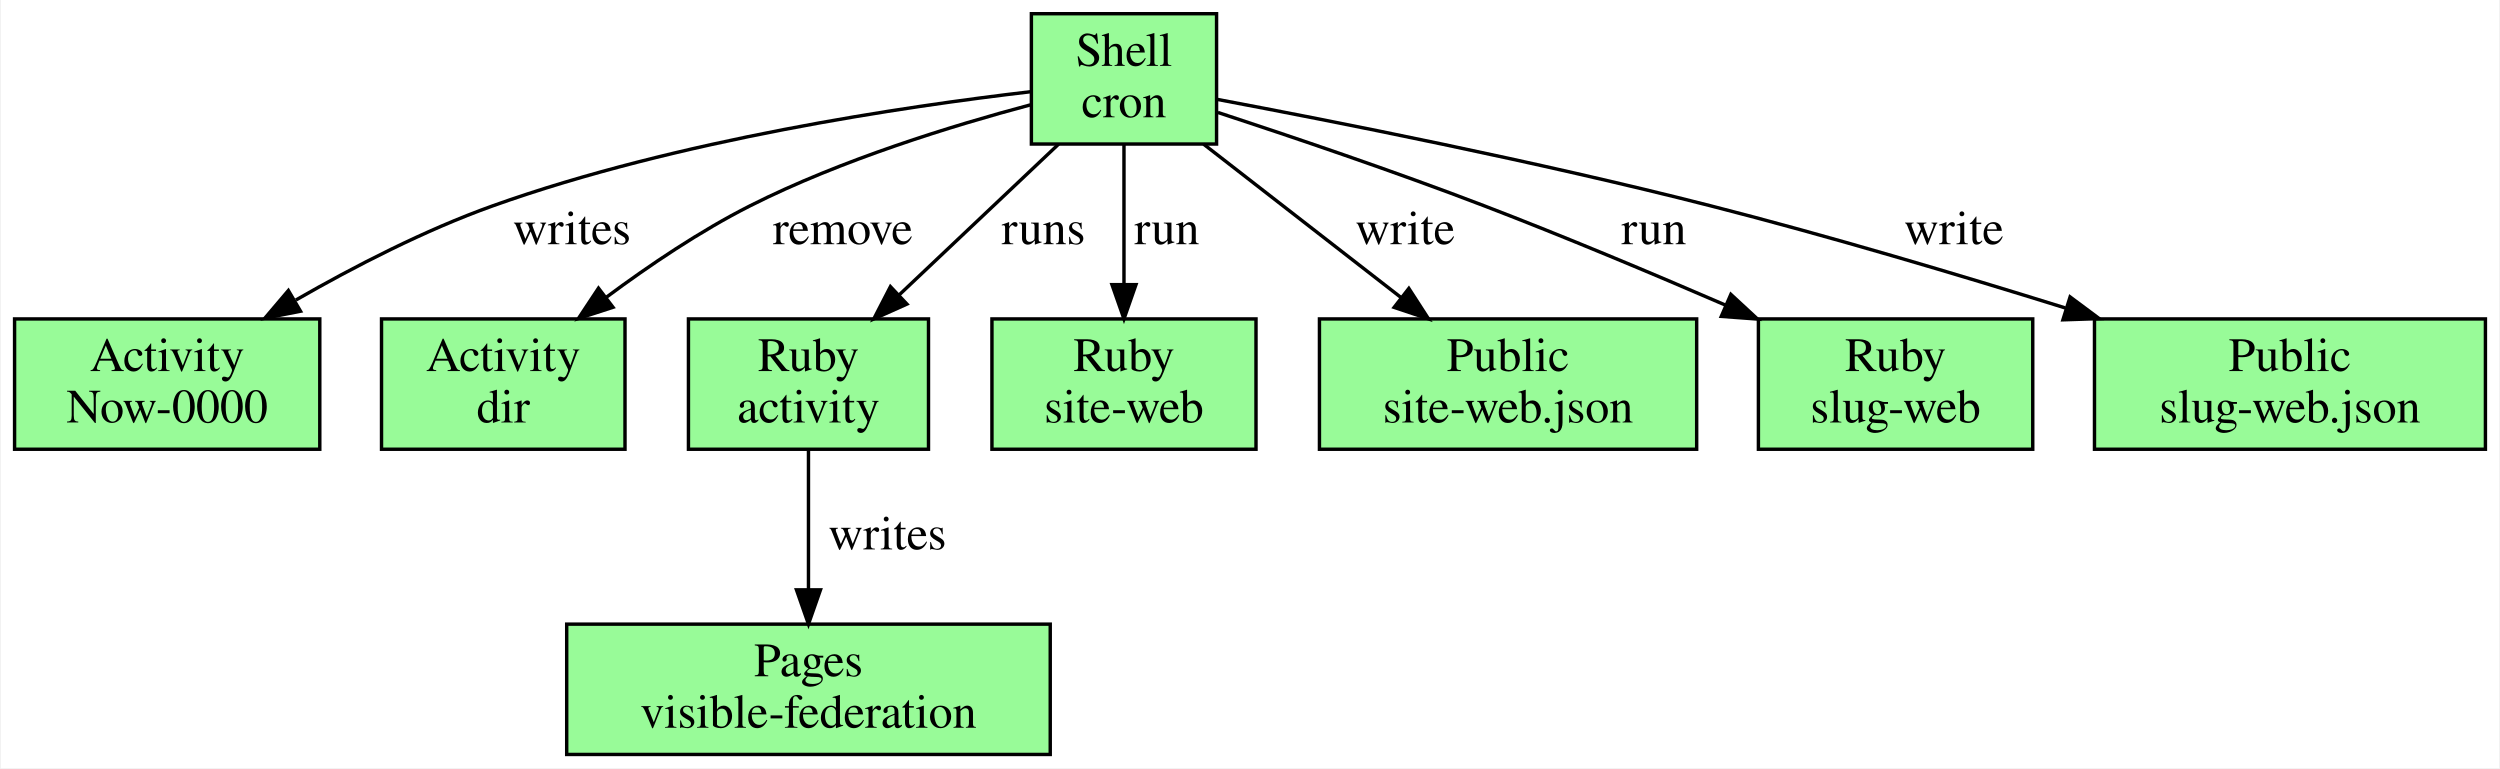
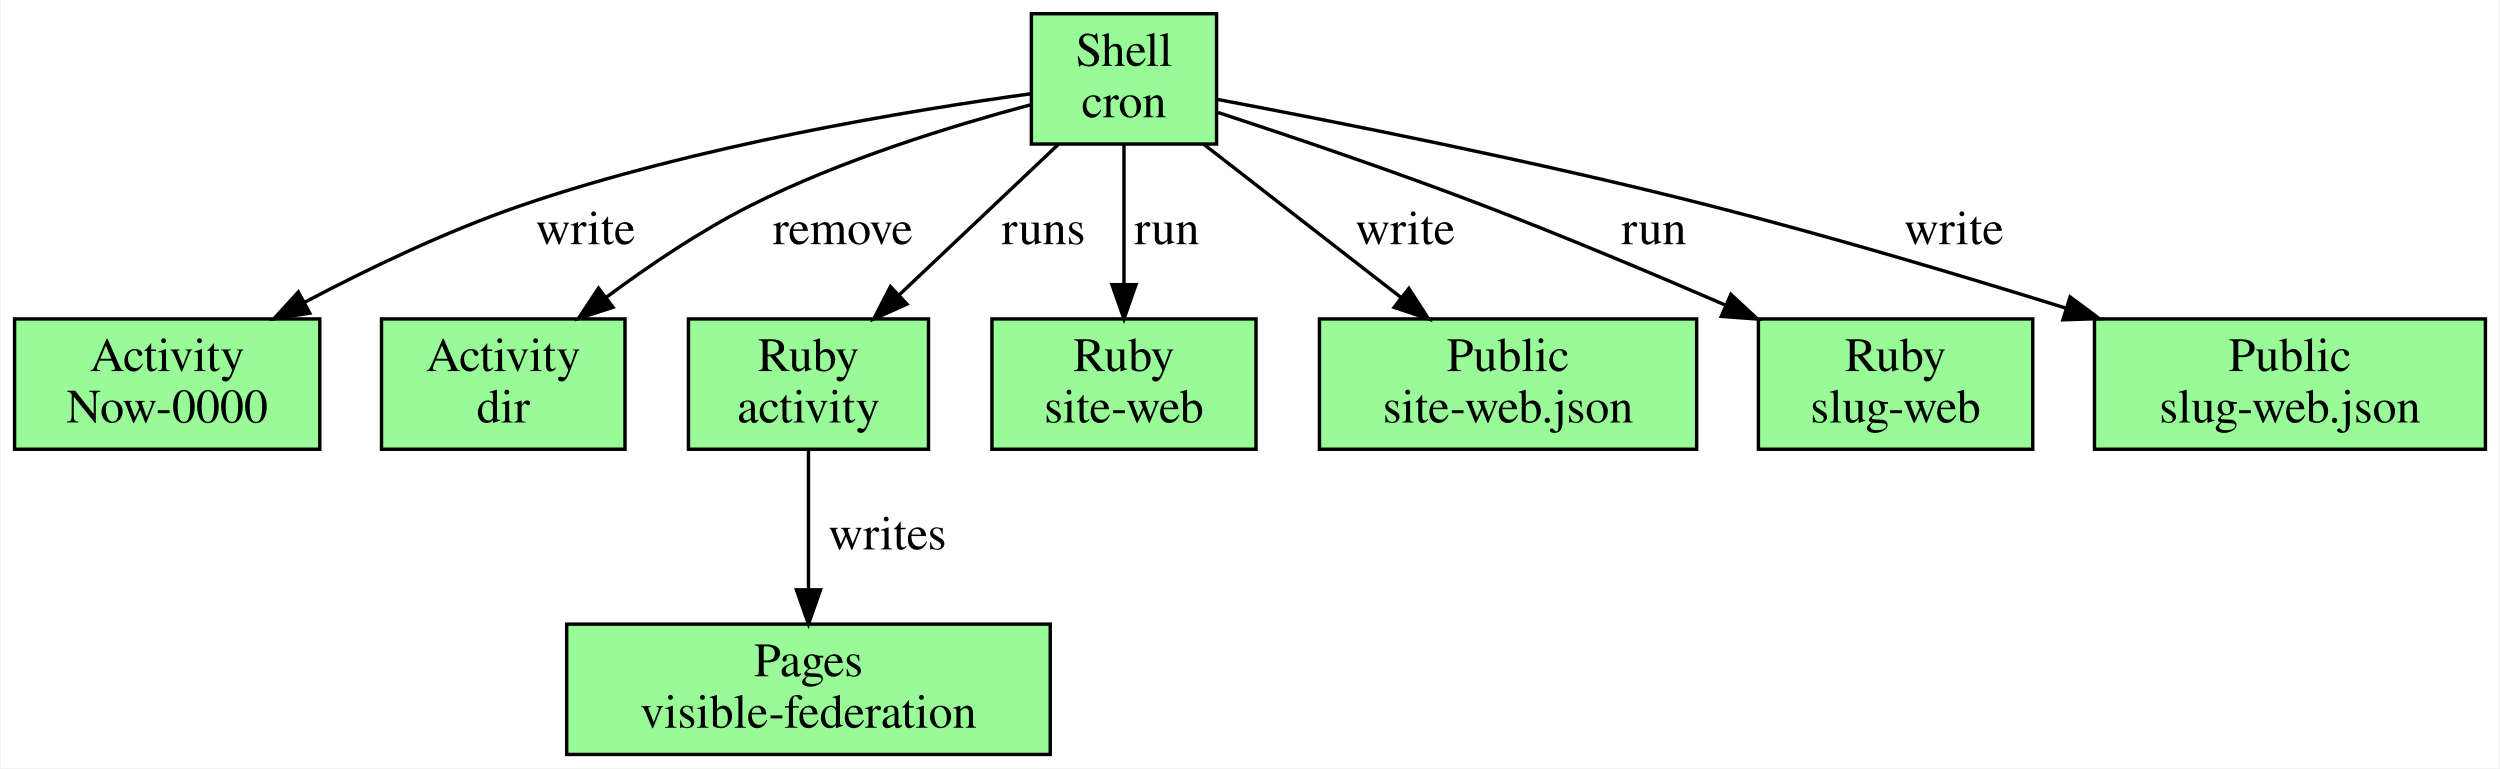
<svg xmlns="http://www.w3.org/2000/svg" width="729pt" height="224pt" viewBox="0.00 0.00 728.50 224.00">
  <g id="graph0" class="graph" transform="scale(1 1) rotate(0) translate(4 220)">
    <polygon fill="white" stroke="transparent" points="-4,4 -4,-220 724.5,-220 724.5,4 -4,4" />
    <g id="node1" class="node">
      <polygon fill="palegreen" stroke="black" points="350.5,-216 296.5,-216 296.5,-178 350.5,-178 350.5,-216" />
      <text text-anchor="middle" x="323.5" y="-200.8" font-family="Times,serif" font-size="14.00">Shell</text>
      <text text-anchor="middle" x="323.5" y="-185.8" font-family="Times,serif" font-size="14.00">cron</text>
    </g>
    <g id="node2" class="node">
      <polygon fill="palegreen" stroke="black" points="89,-127 0,-127 0,-89 89,-89 89,-127" />
      <text text-anchor="middle" x="44.5" y="-111.8" font-family="Times,serif" font-size="14.00">Activity</text>
      <text text-anchor="middle" x="44.5" y="-96.8" font-family="Times,serif" font-size="14.00">Now-0000</text>
    </g>
    <g id="edge1" class="edge">
-       <path fill="none" stroke="black" d="M296.32,-193.26C259.81,-189 193.3,-179.21 139.5,-160 119.72,-152.94 99.02,-142.27 82.02,-132.51" />
-       <polygon fill="black" stroke="black" points="83.38,-129.25 72.98,-127.21 79.84,-135.29 83.38,-129.25" />
-       <text text-anchor="middle" x="162.5" y="-148.8" font-family="Times,serif" font-size="14.00">writes</text>
+       <path fill="none" stroke="black" d="M296.39,-192.67C261.33,-187.86 198.68,-177.57 147.5,-160 125.93,-152.59 103.09,-141.63 84.41,-131.77" />
+       <polygon fill="black" stroke="black" points="86.07,-128.69 75.6,-127.04 82.75,-134.85 86.07,-128.69" />
+       <text text-anchor="middle" x="166.5" y="-148.8" font-family="Times,serif" font-size="14.00">write</text>
    </g>
    <g id="node3" class="node">
      <polygon fill="palegreen" stroke="black" points="178,-127 107,-127 107,-89 178,-89 178,-127" />
      <text text-anchor="middle" x="142.5" y="-111.8" font-family="Times,serif" font-size="14.00">Activity</text>
      <text text-anchor="middle" x="142.5" y="-96.8" font-family="Times,serif" font-size="14.00">dir</text>
    </g>
    <g id="edge2" class="edge">
      <path fill="none" stroke="black" d="M296.18,-189.41C273.58,-183.39 241.01,-173.39 214.5,-160 199.95,-152.65 185.05,-142.6 172.61,-133.36" />
      <polygon fill="black" stroke="black" points="174.5,-130.4 164.42,-127.13 170.27,-135.97 174.5,-130.4" />
      <text text-anchor="middle" x="241.5" y="-148.8" font-family="Times,serif" font-size="14.00">remove</text>
    </g>
    <g id="node4" class="node">
      <polygon fill="palegreen" stroke="black" points="266.5,-127 196.5,-127 196.5,-89 266.5,-89 266.5,-127" />
      <text text-anchor="middle" x="231.5" y="-111.8" font-family="Times,serif" font-size="14.00">Ruby</text>
      <text text-anchor="middle" x="231.5" y="-96.8" font-family="Times,serif" font-size="14.00">activity</text>
    </g>
    <g id="edge3" class="edge">
      <path fill="none" stroke="black" d="M304.44,-177.97C290.99,-165.26 272.81,-148.06 257.96,-134.02" />
      <polygon fill="black" stroke="black" points="260.21,-131.33 250.54,-127 255.4,-136.42 260.21,-131.33" />
      <text text-anchor="middle" x="300" y="-148.8" font-family="Times,serif" font-size="14.00">runs</text>
    </g>
    <g id="node5" class="node">
      <polygon fill="palegreen" stroke="black" points="362,-127 285,-127 285,-89 362,-89 362,-127" />
      <text text-anchor="middle" x="323.5" y="-111.8" font-family="Times,serif" font-size="14.00">Ruby</text>
      <text text-anchor="middle" x="323.5" y="-96.8" font-family="Times,serif" font-size="14.00">site-web</text>
    </g>
    <g id="edge4" class="edge">
      <path fill="none" stroke="black" d="M323.5,-177.97C323.5,-166.19 323.5,-150.56 323.5,-137.16" />
      <polygon fill="black" stroke="black" points="327,-137 323.5,-127 320,-137 327,-137" />
      <text text-anchor="middle" x="336" y="-148.8" font-family="Times,serif" font-size="14.00">run</text>
    </g>
    <g id="node6" class="node">
      <polygon fill="palegreen" stroke="black" points="490.5,-127 380.5,-127 380.5,-89 490.5,-89 490.5,-127" />
      <text text-anchor="middle" x="435.5" y="-111.8" font-family="Times,serif" font-size="14.00">Public</text>
      <text text-anchor="middle" x="435.5" y="-96.8" font-family="Times,serif" font-size="14.00">site-web.json</text>
    </g>
    <g id="edge5" class="edge">
      <path fill="none" stroke="black" d="M346.71,-177.97C363.38,-165.03 386.03,-147.43 404.28,-133.25" />
      <polygon fill="black" stroke="black" points="406.57,-135.9 412.32,-127 402.28,-130.37 406.57,-135.9" />
      <text text-anchor="middle" x="405.5" y="-148.8" font-family="Times,serif" font-size="14.00">write</text>
    </g>
    <g id="node7" class="node">
      <polygon fill="palegreen" stroke="black" points="588.5,-127 508.5,-127 508.5,-89 588.5,-89 588.5,-127" />
      <text text-anchor="middle" x="548.5" y="-111.8" font-family="Times,serif" font-size="14.00">Ruby</text>
      <text text-anchor="middle" x="548.5" y="-96.8" font-family="Times,serif" font-size="14.00">slug-web</text>
    </g>
    <g id="edge6" class="edge">
      <path fill="none" stroke="black" d="M350.89,-187.21C372.19,-180.22 402.41,-170 428.5,-160 451.88,-151.04 477.47,-140.29 498.98,-130.99" />
      <polygon fill="black" stroke="black" points="500.47,-134.16 508.25,-126.96 497.68,-127.74 500.47,-134.16" />
      <text text-anchor="middle" x="478" y="-148.8" font-family="Times,serif" font-size="14.00">run</text>
    </g>
    <g id="node8" class="node">
      <polygon fill="palegreen" stroke="black" points="720.5,-127 606.5,-127 606.5,-89 720.5,-89 720.5,-127" />
      <text text-anchor="middle" x="663.5" y="-111.8" font-family="Times,serif" font-size="14.00">Public</text>
      <text text-anchor="middle" x="663.5" y="-96.8" font-family="Times,serif" font-size="14.00">slug-web.json</text>
    </g>
    <g id="edge7" class="edge">
      <path fill="none" stroke="black" d="M350.62,-191.03C384.48,-184.66 444.09,-172.89 494.5,-160 528.93,-151.2 566.84,-139.91 598.02,-130.19" />
      <polygon fill="black" stroke="black" points="599.39,-133.42 607.89,-127.09 597.3,-126.74 599.39,-133.42" />
      <text text-anchor="middle" x="565.5" y="-148.8" font-family="Times,serif" font-size="14.00">write</text>
    </g>
    <g id="node9" class="node">
      <polygon fill="palegreen" stroke="black" points="302,-38 161,-38 161,0 302,0 302,-38" />
      <text text-anchor="middle" x="231.5" y="-22.8" font-family="Times,serif" font-size="14.00">Pages</text>
      <text text-anchor="middle" x="231.5" y="-7.8" font-family="Times,serif" font-size="14.00">visible-federation</text>
    </g>
    <g id="edge8" class="edge">
      <path fill="none" stroke="black" d="M231.5,-88.97C231.5,-77.19 231.5,-61.56 231.5,-48.16" />
      <polygon fill="black" stroke="black" points="235,-48 231.5,-38 228,-48 235,-48" />
      <text text-anchor="middle" x="254.5" y="-59.8" font-family="Times,serif" font-size="14.00">writes</text>
    </g>
  </g>
</svg>
